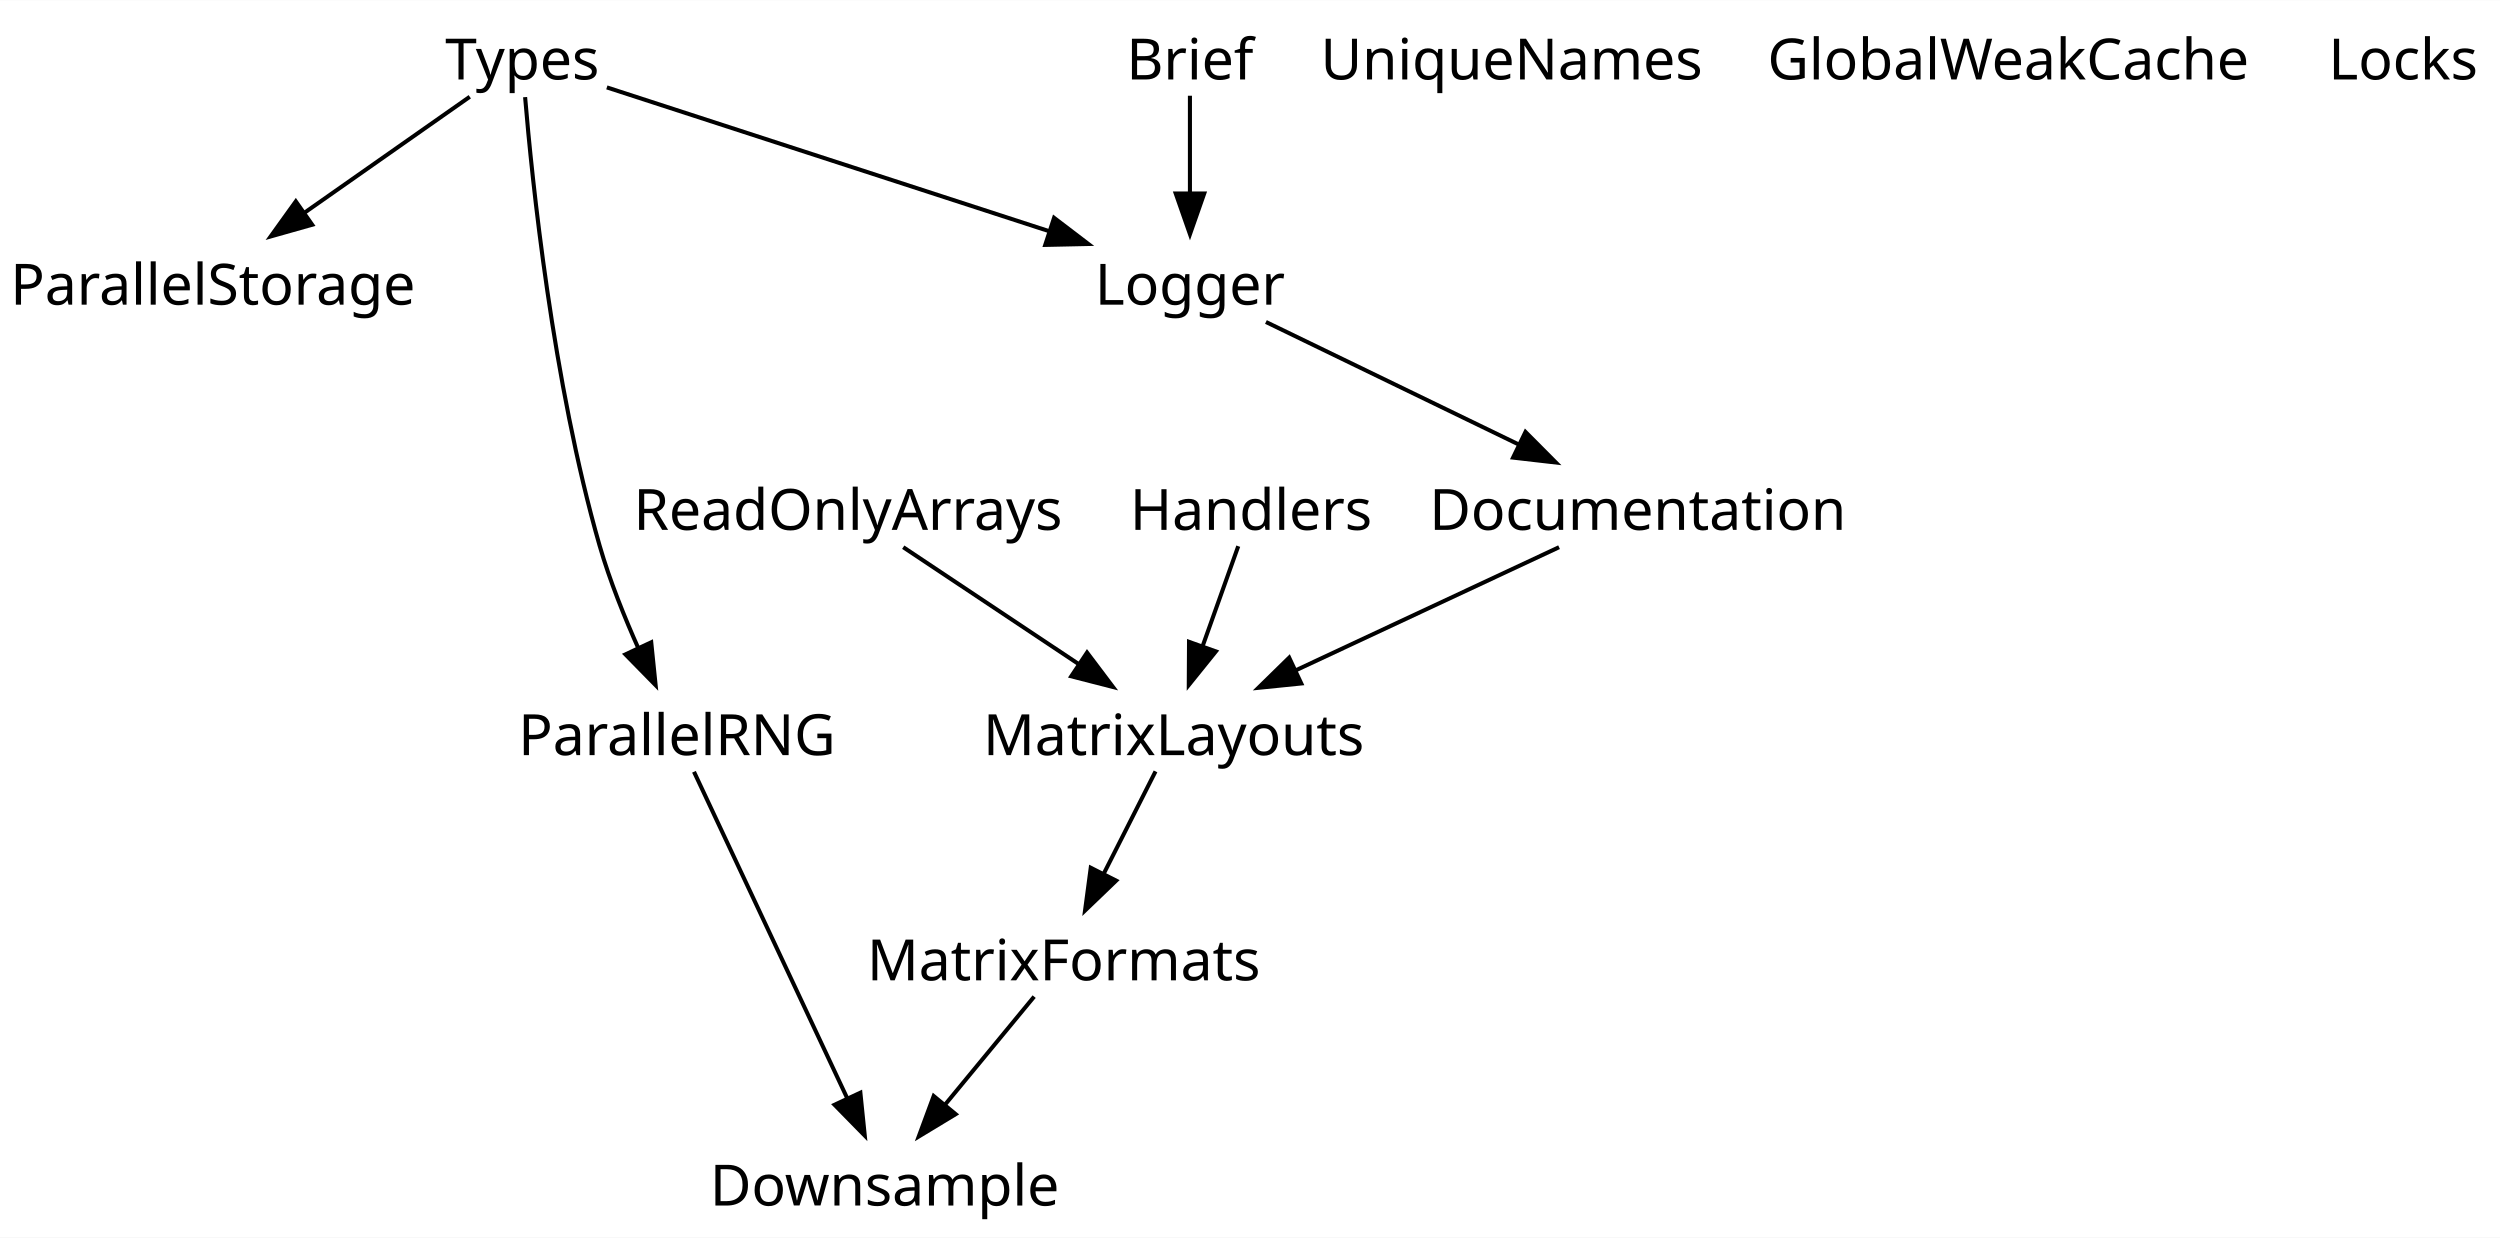
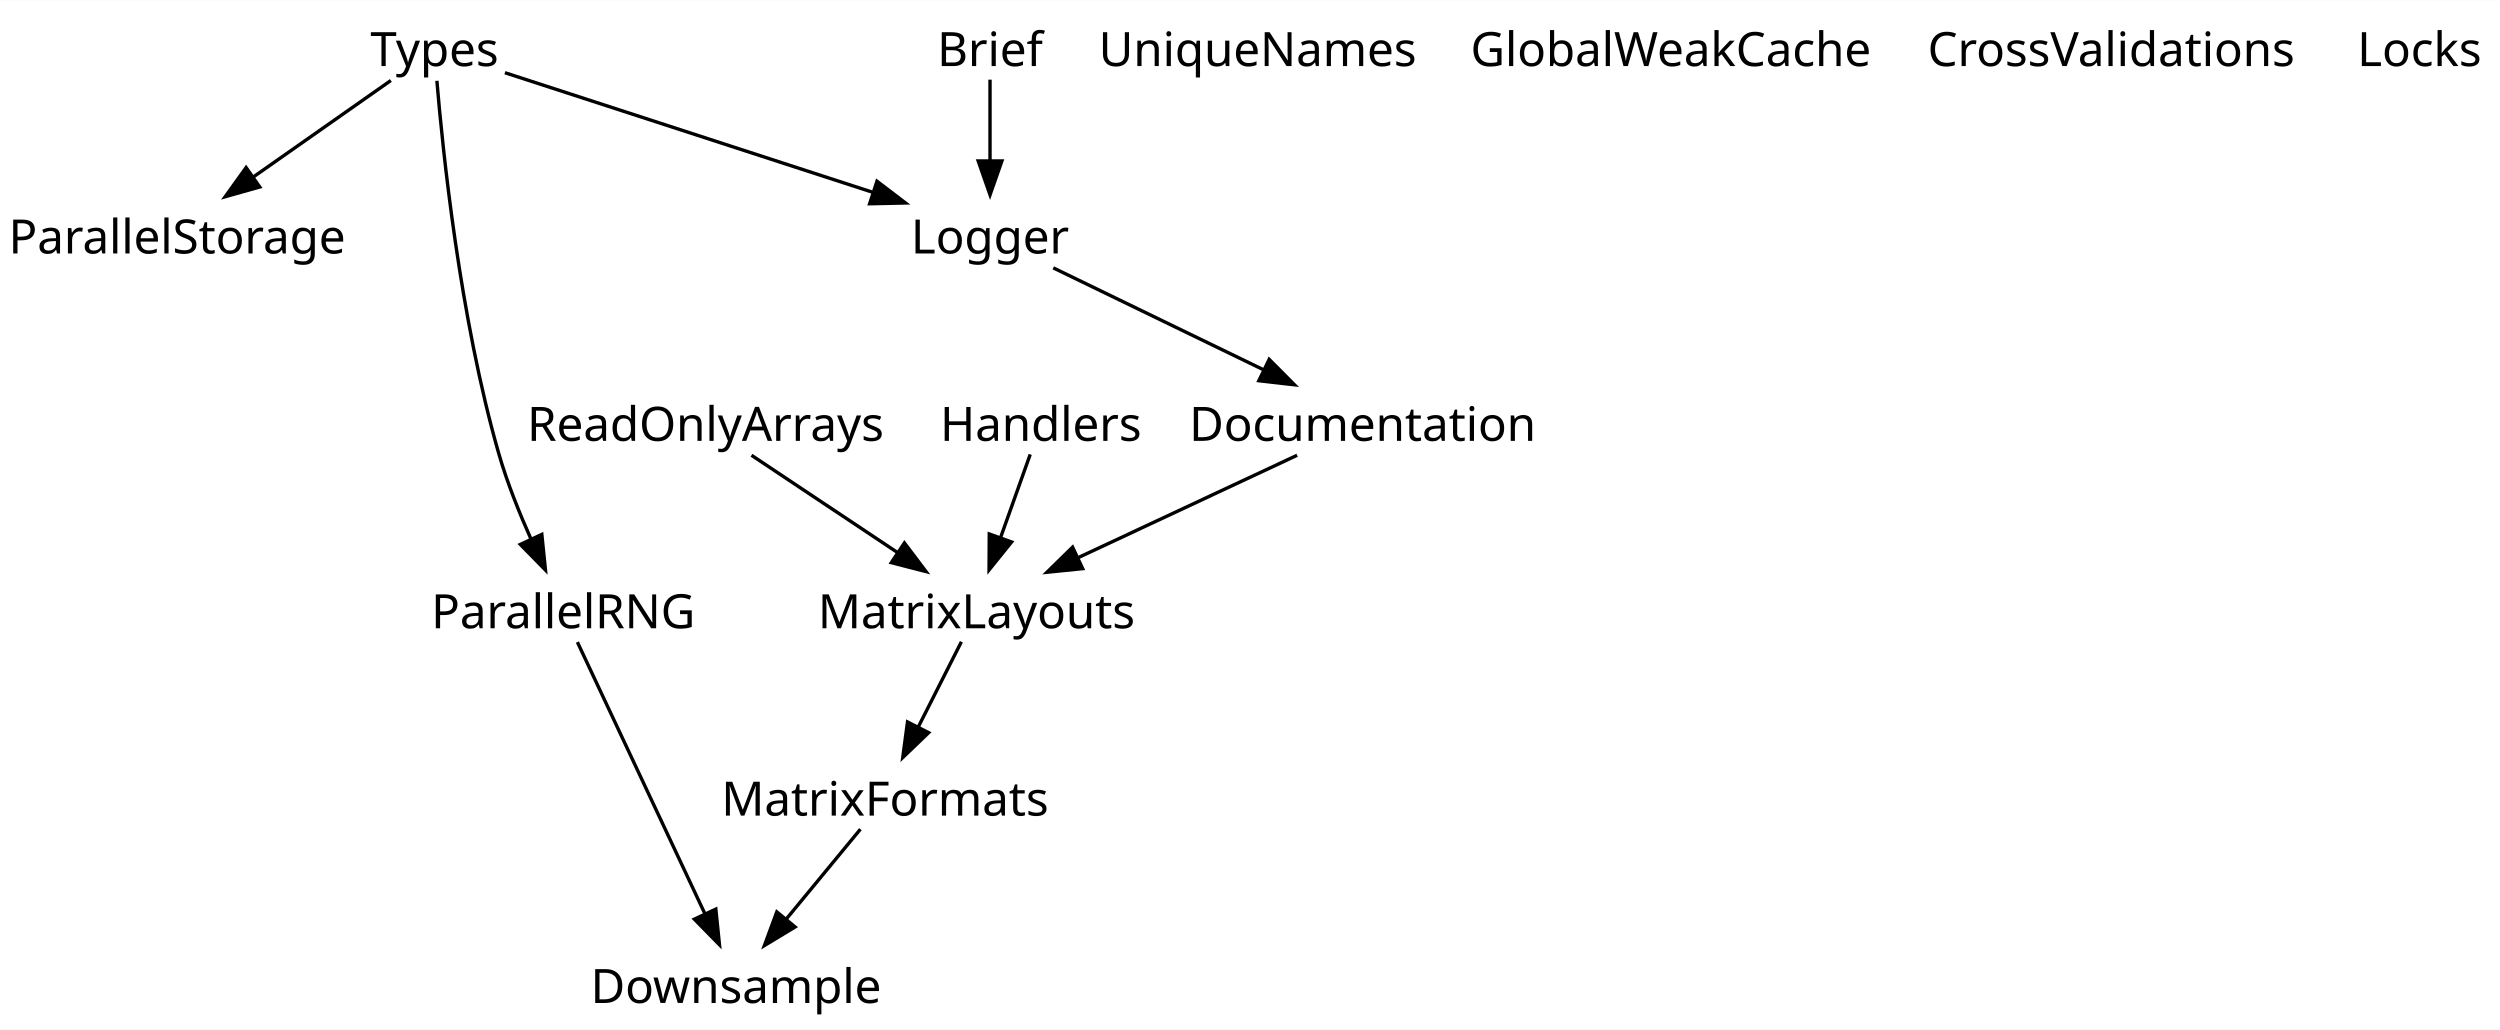
- <svg xmlns="http://www.w3.org/2000/svg" xmlns:xlink="http://www.w3.org/1999/xlink" width="614pt" height="304pt" viewBox="0.00 0.00 614.07 303.92">
+ <svg xmlns="http://www.w3.org/2000/svg" xmlns:xlink="http://www.w3.org/1999/xlink" width="738pt" height="304pt" viewBox="0.00 0.00 738.07 303.92">
  <g id="graph0" class="graph" transform="scale(1 1) rotate(0) translate(4 299.92)">
-     <polygon fill="white" stroke="none" points="-4,4 -4,-299.92 610.07,-299.92 610.07,4 -4,4" />
+     <polygon fill="white" stroke="none" points="-4,4 -4,-299.92 734.07,-299.92 734.07,4 -4,4" />
    <g id="node1" class="node">
      <g id="a_node1">
        <a xlink:href="../read_only_arrays.html" xlink:title="ReadOnlyArrays" target="_top">
          <polygon fill="none" stroke="white" points="256.32,-185.28 152.25,-185.28 152.25,-165.96 256.32,-165.96 256.32,-185.28" />
          <text text-anchor="middle" x="204.28" y="-169.82" font-family="Sans-Serif" font-size="14.00">ReadOnlyArrays</text>
        </a>
      </g>
    </g>
    <g id="node7" class="node">
      <g id="a_node7">
        <a xlink:href="../matrix_layouts.html" xlink:title="MatrixLayouts" target="_top">
          <polygon fill="none" stroke="white" points="328.82,-129.96 239.75,-129.96 239.75,-110.64 328.82,-110.64 328.82,-129.96" />
          <text text-anchor="middle" x="284.28" y="-114.5" font-family="Sans-Serif" font-size="14.00">MatrixLayouts</text>
        </a>
      </g>
    </g>
-     <g id="edge8" class="edge">
+     <g id="edge7" class="edge">
      <path fill="none" stroke="black" d="M217.86,-165.57C229.69,-157.69 247.12,-146.07 261.16,-136.72" />
      <polygon fill="black" stroke="black" points="263.01,-139.69 269.39,-131.23 259.13,-133.86 263.01,-139.69" />
    </g>
    <g id="node2" class="node">
      <g id="a_node2">
        <a xlink:href="../unique_names.html" xlink:title="UniqueNames" target="_top">
          <polygon fill="none" stroke="white" points="412.57,-295.92 322,-295.92 322,-276.6 412.57,-276.6 412.57,-295.92" />
          <text text-anchor="middle" x="367.28" y="-280.46" font-family="Sans-Serif" font-size="14.00">UniqueNames</text>
        </a>
      </g>
    </g>
    <g id="node3" class="node">
      <g id="a_node3">
        <a xlink:href="../global_weak_cache.html" xlink:title="GlobalWeakCache" target="_top">
          <polygon fill="none" stroke="white" points="548.07,-295.92 430.5,-295.92 430.5,-276.6 548.07,-276.6 548.07,-295.92" />
          <text text-anchor="middle" x="489.28" y="-280.46" font-family="Sans-Serif" font-size="14.00">GlobalWeakCache</text>
        </a>
      </g>
    </g>
    <g id="node4" class="node">
      <g id="a_node4">
        <a xlink:href="../parallel_storage.html" xlink:title="ParallelStorage" target="_top">
          <polygon fill="none" stroke="white" points="96.57,-240.6 0,-240.6 0,-221.28 96.57,-221.28 96.57,-240.6" />
          <text text-anchor="middle" x="48.28" y="-225.14" font-family="Sans-Serif" font-size="14.00">ParallelStorage</text>
        </a>
      </g>
    </g>
    <g id="node5" class="node">
      <g id="a_node5">
        <a xlink:href="../types.html" xlink:title="Types" target="_top">
          <polygon fill="none" stroke="white" points="144.82,-295.92 103.75,-295.92 103.75,-276.6 144.82,-276.6 144.82,-295.92" />
          <text text-anchor="middle" x="124.28" y="-280.46" font-family="Sans-Serif" font-size="14.00">Types</text>
        </a>
      </g>
    </g>
    <g id="edge1" class="edge">
      <path fill="none" stroke="black" d="M111.39,-276.21C100.26,-268.4 83.91,-256.93 70.65,-247.63" />
      <polygon fill="black" stroke="black" points="72.68,-244.78 62.48,-241.9 68.66,-250.51 72.68,-244.78" />
    </g>
-     <g id="node8" class="node">
-       <g id="a_node8">
+     <g id="node9" class="node">
+       <g id="a_node9">
        <a xlink:href="../logger.html" xlink:title="Logger" target="_top">
          <polygon fill="none" stroke="white" points="311.44,-240.6 265.12,-240.6 265.12,-221.28 311.44,-221.28 311.44,-240.6" />
          <text text-anchor="middle" x="288.28" y="-225.14" font-family="Sans-Serif" font-size="14.00">Logger</text>
        </a>
      </g>
    </g>
-     <g id="edge4" class="edge">
+     <g id="edge3" class="edge">
      <path fill="none" stroke="black" d="M145.06,-278.51C172.43,-269.61 220.94,-253.83 253.85,-243.14" />
      <polygon fill="black" stroke="black" points="254.91,-246.47 263.33,-240.05 252.74,-239.82 254.91,-246.47" />
    </g>
-     <g id="node10" class="node">
-       <g id="a_node10">
+     <g id="node11" class="node">
+       <g id="a_node11">
        <a xlink:href="../parallel_rng.html" xlink:title="ParallelRNG" target="_top">
          <polygon fill="none" stroke="white" points="202.32,-129.96 122.25,-129.96 122.25,-110.64 202.32,-110.64 202.32,-129.96" />
          <text text-anchor="middle" x="162.28" y="-114.5" font-family="Sans-Serif" font-size="14.00">ParallelRNG</text>
        </a>
      </g>
    </g>
    <g id="edge5" class="edge">
      <path fill="none" stroke="black" d="M124.98,-276.12C126.67,-255.91 131.75,-206.07 143.28,-165.96 145.76,-157.36 149.45,-148.22 152.92,-140.46" />
      <polygon fill="black" stroke="black" points="155.96,-142.21 157.04,-131.67 149.62,-139.24 155.96,-142.21" />
    </g>
    <g id="node6" class="node">
      <g id="a_node6">
        <a xlink:href="../matrix_formats.html" xlink:title="MatrixFormats" target="_top">
          <polygon fill="none" stroke="white" points="303.32,-74.64 211.25,-74.64 211.25,-55.32 303.32,-55.32 303.32,-74.64" />
          <text text-anchor="middle" x="257.28" y="-59.18" font-family="Sans-Serif" font-size="14.00">MatrixFormats</text>
        </a>
      </g>
    </g>
-     <g id="node14" class="node">
-       <g id="a_node14">
+     <g id="node15" class="node">
+       <g id="a_node15">
        <a xlink:href="../downsample.html" xlink:title="Downsample" target="_top">
          <polygon fill="none" stroke="white" points="254.82,-19.32 171.75,-19.32 171.75,0 254.82,0 254.82,-19.32" />
          <text text-anchor="middle" x="213.28" y="-3.86" font-family="Sans-Serif" font-size="14.00">Downsample</text>
        </a>
      </g>
    </g>
-     <g id="edge11" class="edge">
+     <g id="edge10" class="edge">
      <path fill="none" stroke="black" d="M250.02,-55.18C244,-47.89 235.27,-37.3 227.83,-28.28" />
      <polygon fill="black" stroke="black" points="230.74,-26.31 221.67,-20.82 225.34,-30.76 230.74,-26.31" />
    </g>
    <g id="edge2" class="edge">
      <path fill="none" stroke="black" d="M279.83,-110.5C276.33,-103.59 271.34,-93.73 266.94,-85.04" />
      <polygon fill="black" stroke="black" points="270.16,-83.67 262.52,-76.33 263.92,-86.83 270.16,-83.67" />
    </g>
-     <g id="node13" class="node">
-       <g id="a_node13">
+     <g id="node8" class="node">
+       <g id="a_node8">
+         <a xlink:href="../cross_validations.html" xlink:title="CrossValidations" target="_top">
+           <polygon fill="none" stroke="white" points="672.07,-295.92 566.5,-295.92 566.5,-276.6 672.07,-276.6 672.07,-295.92" />
+           <text text-anchor="middle" x="619.28" y="-280.46" font-family="Sans-Serif" font-size="14.00">CrossValidations</text>
+         </a>
+       </g>
+     </g>
+     <g id="node14" class="node">
+       <g id="a_node14">
        <a xlink:href="../documentation.html" xlink:title="Documentation" target="_top">
          <polygon fill="none" stroke="white" points="446.19,-185.28 350.38,-185.28 350.38,-165.96 446.19,-165.96 446.19,-185.28" />
          <text text-anchor="middle" x="398.28" y="-169.82" font-family="Sans-Serif" font-size="14.00">Documentation</text>
        </a>
      </g>
    </g>
    <g id="edge6" class="edge">
      <path fill="none" stroke="black" d="M306.95,-220.89C324.01,-212.62 349.53,-200.25 369.26,-190.69" />
      <polygon fill="black" stroke="black" points="370.7,-193.88 378.17,-186.37 367.65,-187.58 370.7,-193.88" />
    </g>
-     <g id="node9" class="node">
-       <g id="a_node9">
+     <g id="node10" class="node">
+       <g id="a_node10">
        <a xlink:href="../brief.html" xlink:title="Brief" target="_top">
          <polygon fill="none" stroke="white" points="304.32,-295.92 272.25,-295.92 272.25,-276.6 304.32,-276.6 304.32,-295.92" />
          <text text-anchor="middle" x="288.28" y="-280.46" font-family="Sans-Serif" font-size="14.00">Brief</text>
        </a>
      </g>
    </g>
-     <g id="edge3" class="edge">
+     <g id="edge4" class="edge">
      <path fill="none" stroke="black" d="M288.28,-276.46C288.28,-269.86 288.28,-260.56 288.28,-252.17" />
      <polygon fill="black" stroke="black" points="291.79,-252.45 288.29,-242.45 284.79,-252.45 291.79,-252.45" />
    </g>
-     <g id="edge10" class="edge">
+     <g id="edge11" class="edge">
      <path fill="none" stroke="black" d="M166.46,-110.41C174.68,-92.9 193.12,-53.61 204.25,-29.9" />
      <polygon fill="black" stroke="black" points="207.33,-31.58 208.41,-21.04 200.99,-28.61 207.33,-31.58" />
    </g>
-     <g id="node11" class="node">
-       <g id="a_node11">
+     <g id="node12" class="node">
+       <g id="a_node12">
        <a xlink:href="../locks.html" xlink:title="Locks" target="_top">
-           <polygon fill="none" stroke="white" points="606.07,-295.92 566.5,-295.92 566.5,-276.6 606.07,-276.6 606.07,-295.92" />
-           <text text-anchor="middle" x="586.28" y="-280.46" font-family="Sans-Serif" font-size="14.00">Locks</text>
+           <polygon fill="none" stroke="white" points="730.07,-295.92 690.5,-295.92 690.5,-276.6 730.07,-276.6 730.07,-295.92" />
+           <text text-anchor="middle" x="710.28" y="-280.46" font-family="Sans-Serif" font-size="14.00">Locks</text>
        </a>
      </g>
    </g>
-     <g id="node12" class="node">
-       <g id="a_node12">
+     <g id="node13" class="node">
+       <g id="a_node13">
        <a xlink:href="../handlers.html" xlink:title="Handlers" target="_top">
          <polygon fill="none" stroke="white" points="332.44,-185.28 274.12,-185.28 274.12,-165.96 332.44,-165.96 332.44,-185.28" />
          <text text-anchor="middle" x="303.28" y="-169.82" font-family="Sans-Serif" font-size="14.00">Handlers</text>
        </a>
      </g>
    </g>
-     <g id="edge7" class="edge">
+     <g id="edge9" class="edge">
      <path fill="none" stroke="black" d="M300.15,-165.82C297.74,-159.06 294.33,-149.49 291.28,-140.94" />
      <polygon fill="black" stroke="black" points="294.65,-139.97 288,-131.72 288.06,-142.32 294.65,-139.97" />
    </g>
-     <g id="edge9" class="edge">
+     <g id="edge8" class="edge">
      <path fill="none" stroke="black" d="M378.95,-165.57C361.18,-157.26 334.57,-144.82 314.08,-135.24" />
      <polygon fill="black" stroke="black" points="315.63,-132.1 305.09,-131.03 312.66,-138.44 315.63,-132.1" />
    </g>
  </g>
</svg>
